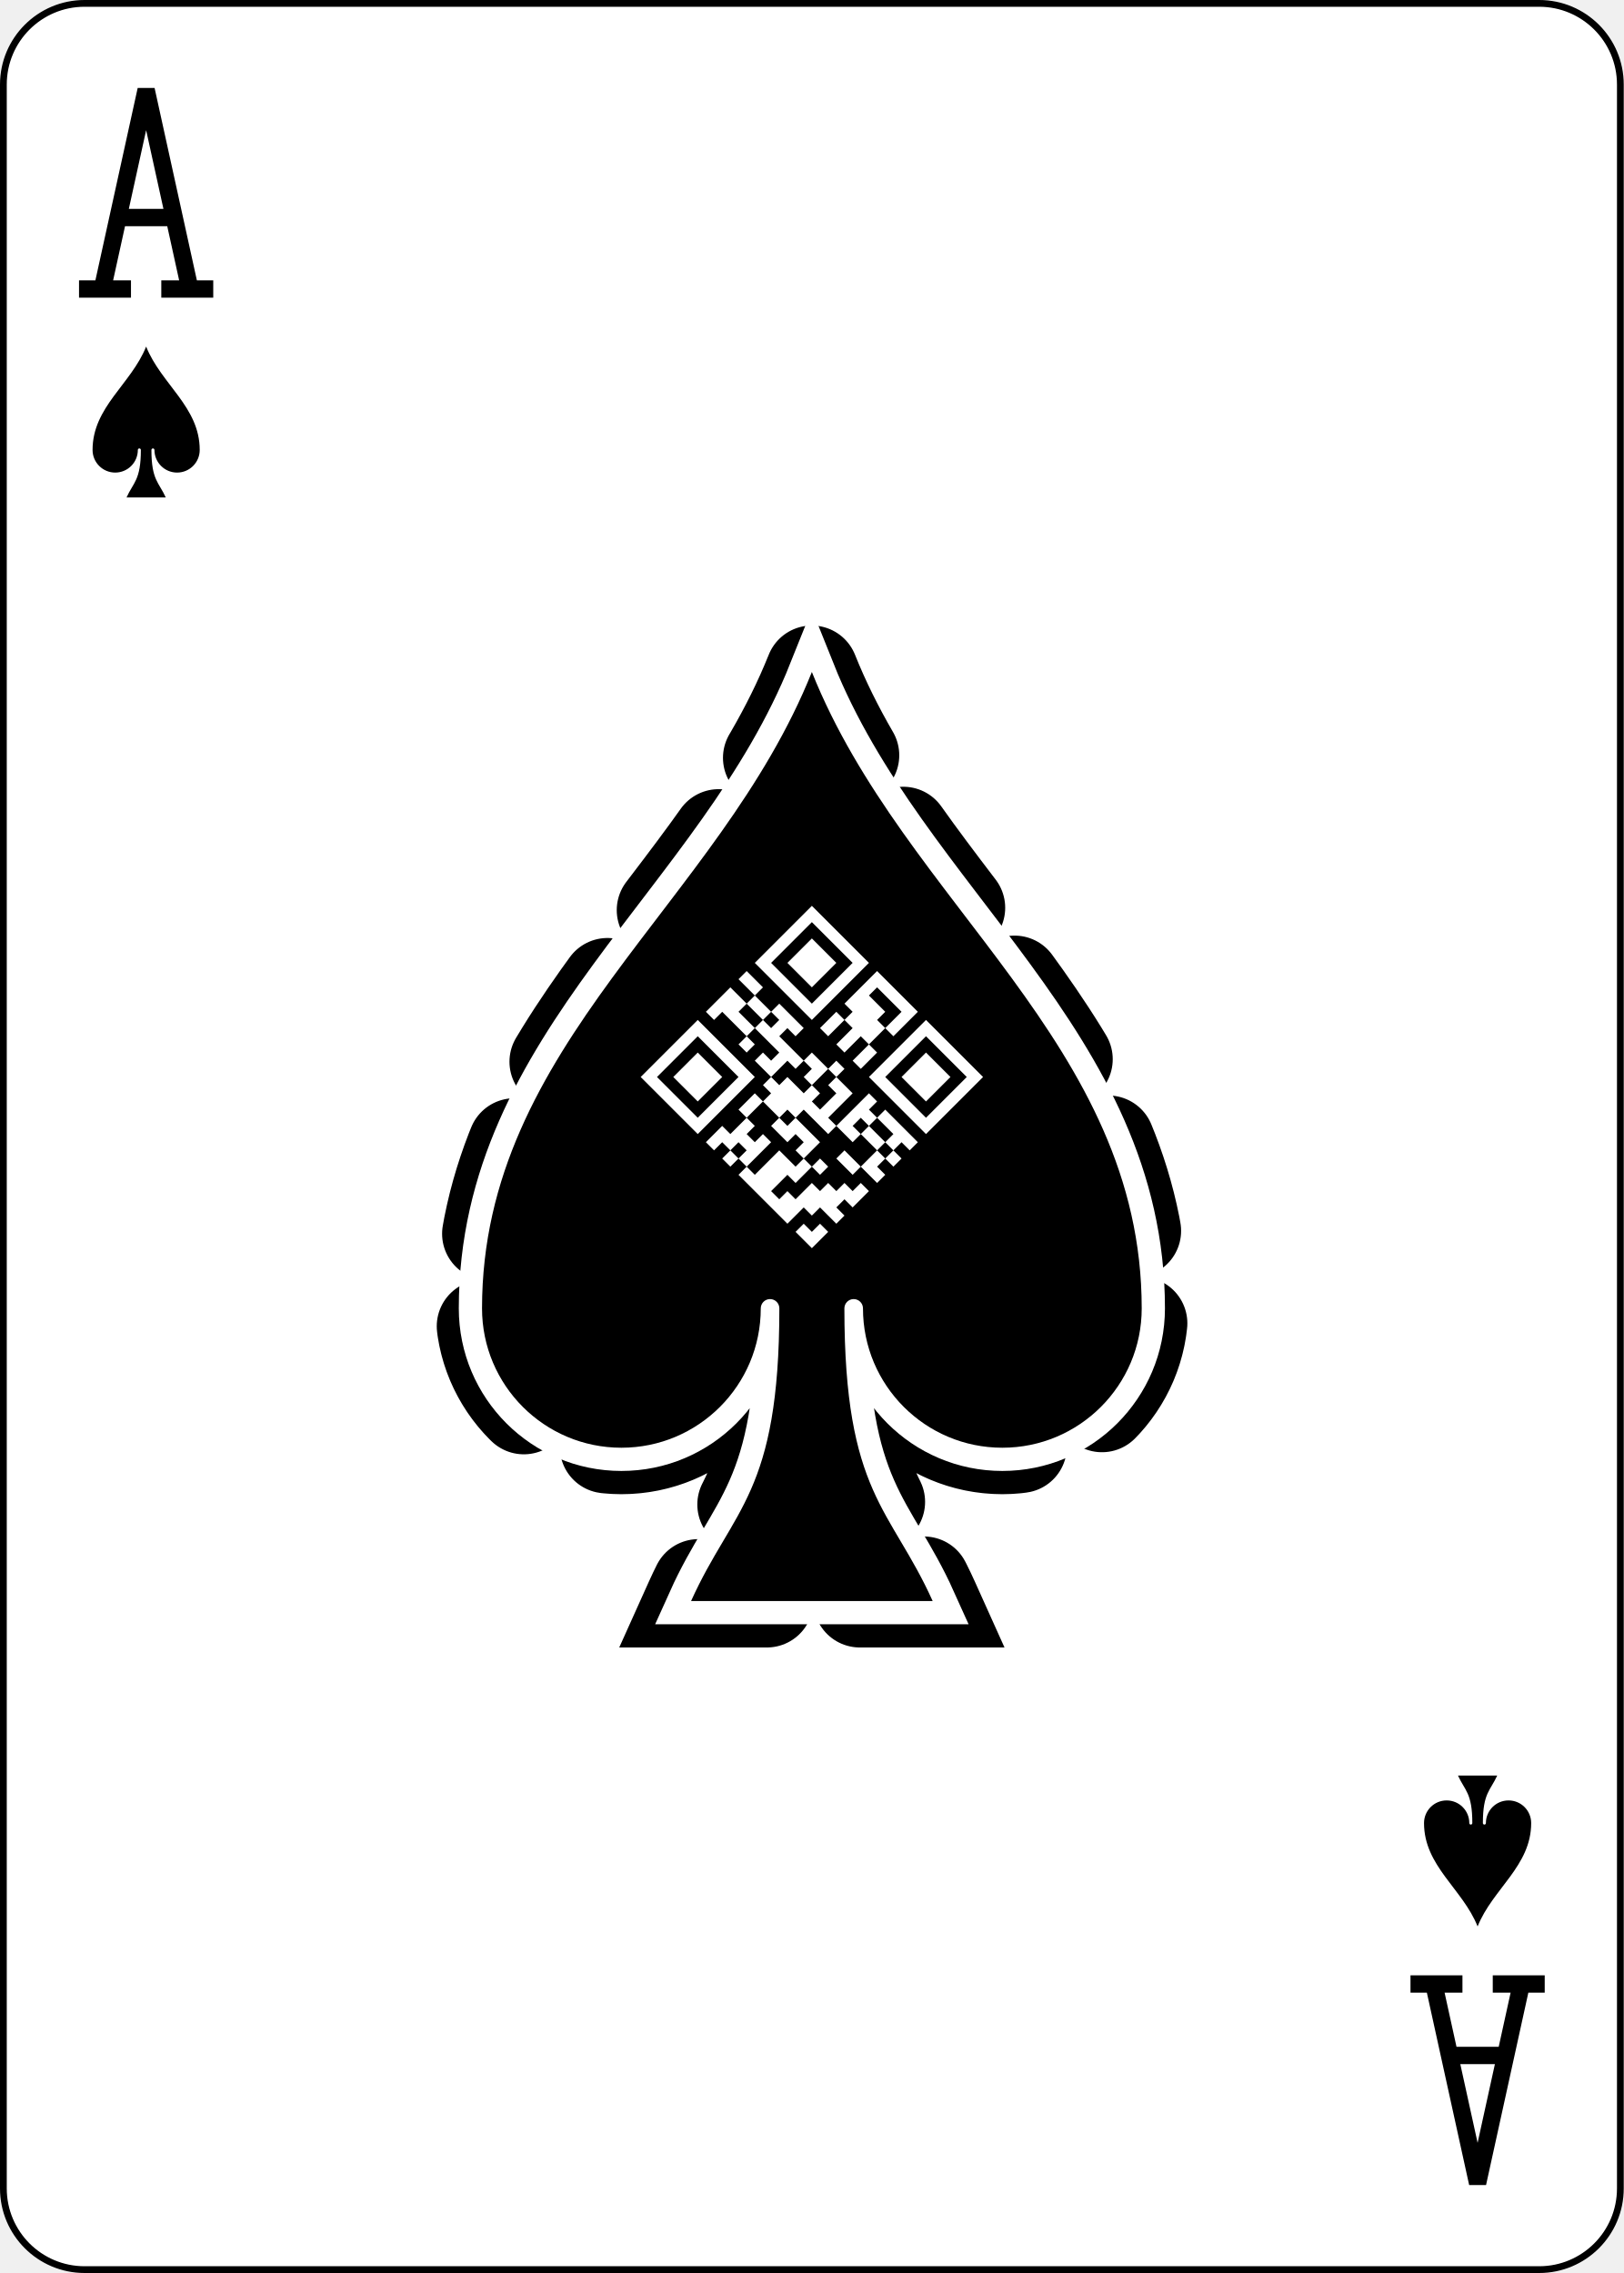
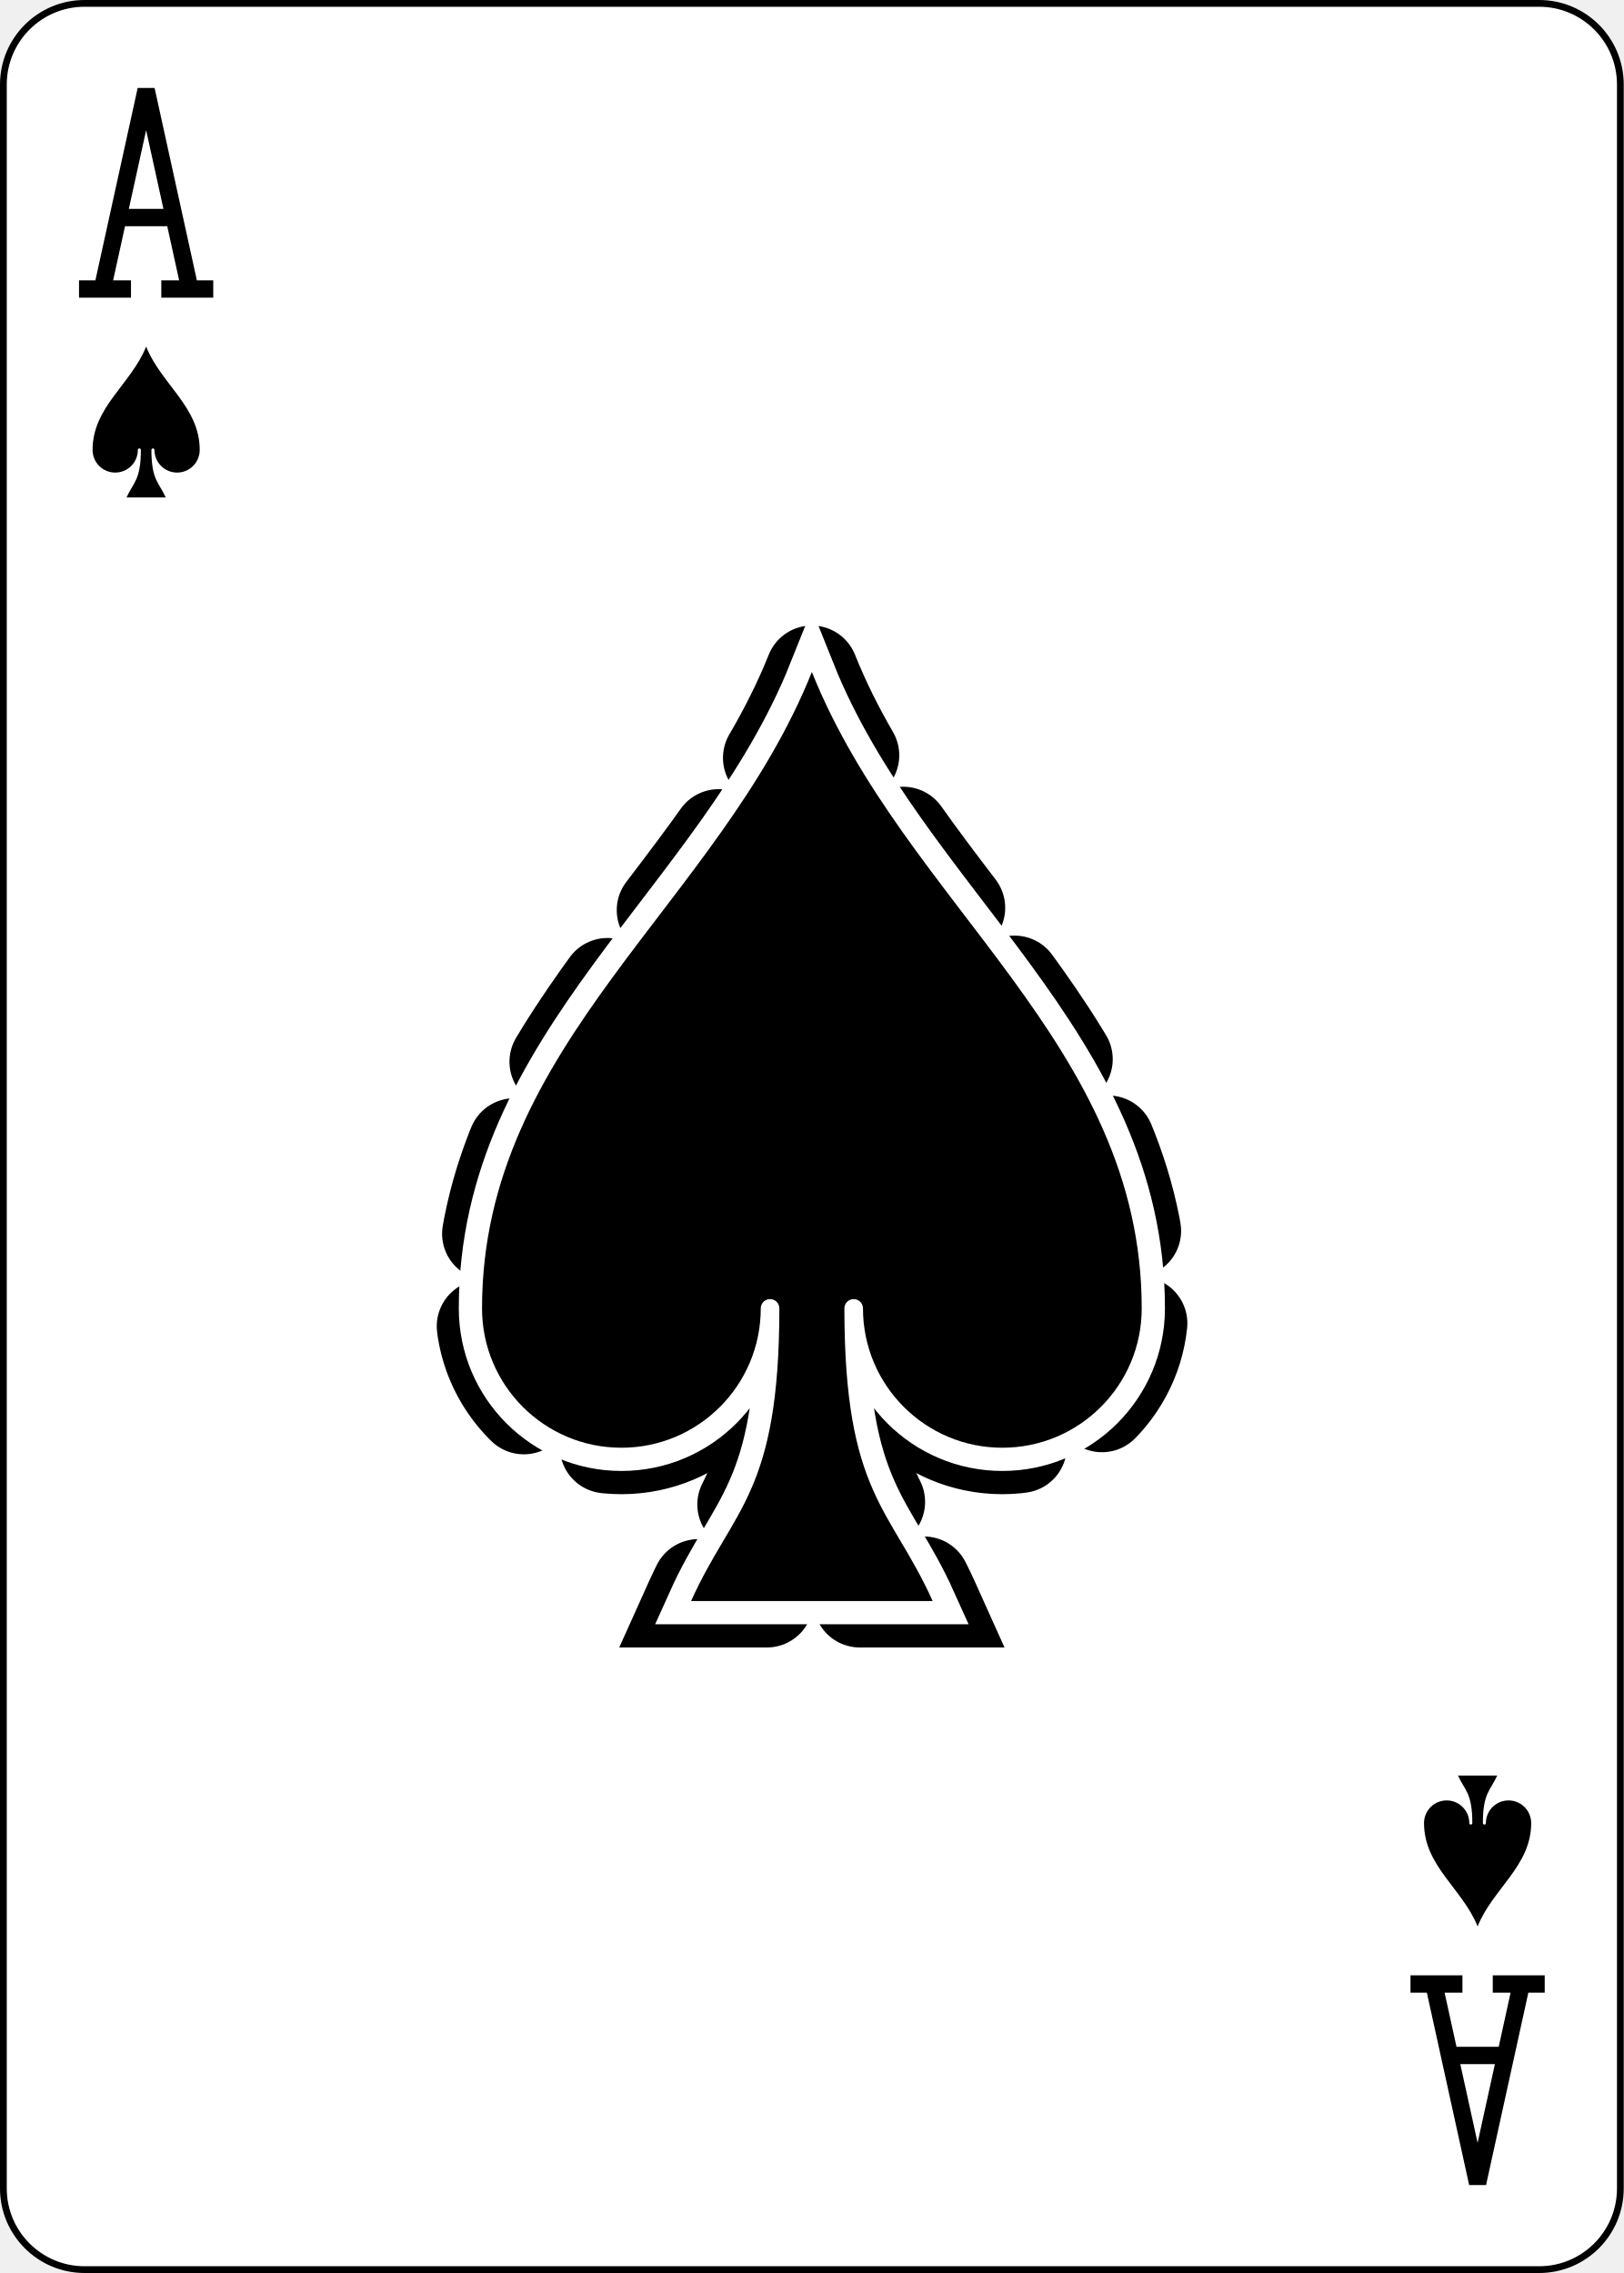
<svg xmlns="http://www.w3.org/2000/svg" xmlns:xlink="http://www.w3.org/1999/xlink" class="card" face="AS" height="3.5in" preserveAspectRatio="none" viewBox="-120 -168 240 336" width="2.5in">
  <defs>
    <symbol id="VSA" viewBox="-500 -500 1000 1000" preserveAspectRatio="xMinYMid">
      <path d="M-270 460L-110 460M-200 450L0 -460L200 450M110 460L270 460M-120 130L120 130" stroke="black" stroke-width="80" stroke-linecap="square" stroke-miterlimit="1.5" fill="none" />
    </symbol>
    <symbol id="SSA" viewBox="-600 -600 1200 1200" preserveAspectRatio="xMinYMid">
      <path d="M0 -500C100 -250 355 -100 355 185A150 150 0 0 1 55 185A10 10 0 0 0 35 185C35 385 85 400 130 500L-130 500C-85 400 -35 385 -35 185A10 10 0 0 0 -55 185A150 150 0 0 1 -355 185C-355 -100 -100 -250 0 -500Z" />
    </symbol>
  </defs>
  <rect width="239" height="335" x="-119.5" y="-167.5" rx="12" ry="12" fill="white" stroke="black" />
  <use xlink:href="#SSA" fill="black" height="164.8" width="164.8" x="-82.4" y="-82.4" stroke="black" stroke-width="100" stroke-dasharray="100,100" stroke-linecap="round" />
  <use xlink:href="#SSA" fill="black" height="164.8" width="164.8" x="-82.4" y="-82.4" stroke="white" stroke-width="50" />
  <use xlink:href="#SSA" fill="black" height="164.8" width="164.8" x="-82.4" y="-82.4" />
-   <path transform="translate(0,-10)rotate(45)scale(1.704)translate(-14,-14)" fill="white" stroke="none" d="M4,4h7v7h-7M5,5v5h5v-5M12,4h5v3h-1v2h1v2h-1v-2h-1v2h-1v-2h-1v2h-1v-2h1v-1h-1M13,5v1h2v1h1v-2M18,4h7v7h-7M19,5v5h5v-5M6,6h3v3h-3M20,6h3v3h-3M4,12h2v1h2v-1h3v1h-1v1h3v-1h2v-1h1v1h2v3h1v-4h1v1h1v-1h4v1h-1v1h1v1h-1v1h1v1h-2v1h-2v-1h2v-2h-2v1h-2v1h-3v1h3v2h1v-1h1v1h-1v2h-1v2h1v-1h1v-2h1v-1h1v-1h1v-1h1v2h-1v1h1v1h-2v1h-1v2h-6v-1h-1v1h-1v-1h-1v1h-1v-2h1v-2h-1v-2h1v-1h-1v-1h-2v-1h1v-1h-3v1h1v1h-1v-1h-3v1h-1v-3h2v-1h-2M8,13v1h1v-1M15,13v2h1v1h1v-2h-1v-1M21,13v1h2v-1M6,14v1h2v-1M13,14v1h-1v2h1v-1h2v-1h-1v-1M20,14v1h1v-1M23,14v1h1v-1M15,18v1h1v-1M4,18h7v7h-7M5,19v5h5v-5M13,19v2h1v1h1v-1h1v3h1v-3h2v-1h-1v-1h-1v1h-2v-1M6,20h3v3h-3M14,23v1h1v-1M24,23h1v2h-2v-1h1" />
  <use xlink:href="#VSA" height="32" width="32" x="-114.4" y="-156" />
  <use xlink:href="#SSA" fill="black" height="26.769" width="26.769" x="-111.784" y="-119" />
  <g transform="rotate(180)">
    <use xlink:href="#VSA" height="32" width="32" x="-114.4" y="-156" />
    <use xlink:href="#SSA" fill="black" height="26.769" width="26.769" x="-111.784" y="-119" />
  </g>
</svg>
